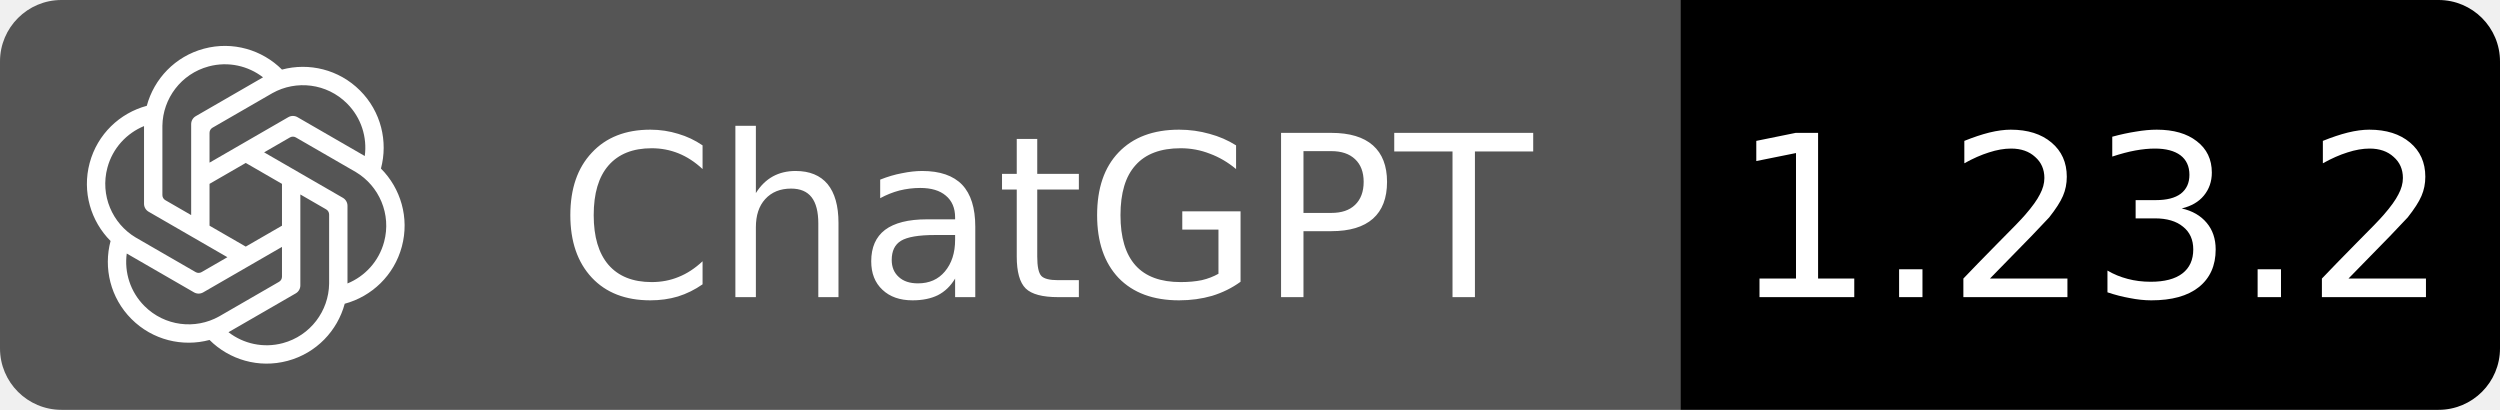
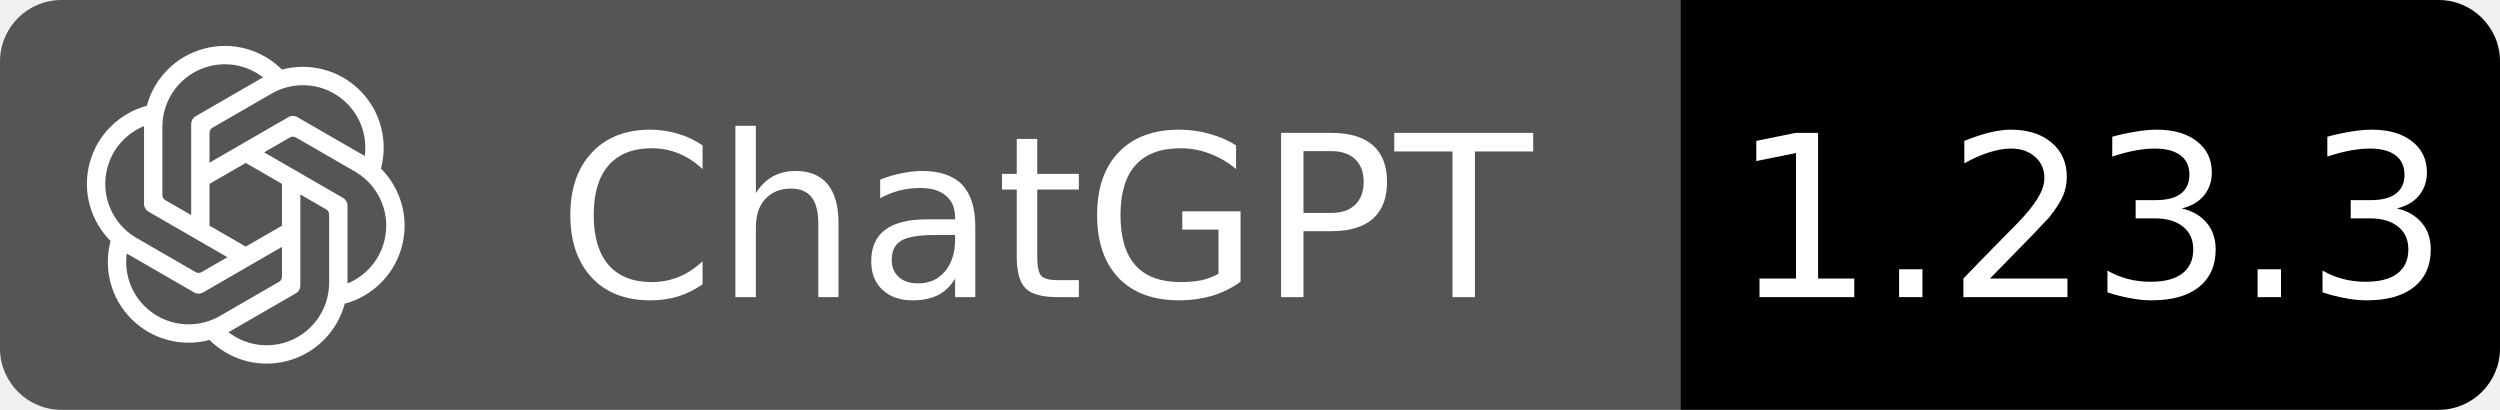
- <svg xmlns="http://www.w3.org/2000/svg" width="122" height="20" role="img" aria-label="ChatGPT plugin 1.23.2">
+ <svg xmlns="http://www.w3.org/2000/svg" width="122" height="20" role="img" aria-label="ChatGPT plugin 1.23.3">
  <clipPath id="r">
    <rect width="122" height="20" rx="3" />
  </clipPath>
  <g clip-path="url(#r)">
    <rect width="82" height="20" fill="#555" />
    <rect x="82" width="40" height="20" fill="#000" />
  </g>
  <svg x="4" y="2" width="16" height="16" viewBox="175 175 366 366" aria-hidden="true">
    <path d="M508.749 317.399C516.777 287.314 508.991 253.884 485.389 230.282C461.788 206.681 428.36 198.895 398.273 206.923C376.231 184.928 343.39 174.956 311.148 183.596C278.906 192.234 255.45 217.292 247.36 247.361C217.291 255.451 192.233 278.91 183.595 311.149C174.957 343.391 184.927 376.232 206.924 398.274C198.896 428.359 206.683 461.789 230.284 485.391C253.885 508.992 287.313 516.779 317.401 508.75C339.442 530.745 372.286 540.717 404.525 532.079C436.767 523.441 460.223 498.384 468.313 468.315C498.383 460.224 523.44 436.766 532.078 404.526C540.716 372.285 530.747 339.443 508.749 317.402V317.399ZM470.899 244.776C486.892 260.77 493.488 282.601 490.687 303.412L415.577 260.046C412.411 258.218 408.509 258.218 405.345 260.046L317.401 310.82V277.526C317.401 275.191 318.652 273.005 320.676 271.837L387.644 233.174C414.178 218.353 448.346 222.223 470.901 244.776H470.899ZM357.837 311.144L398.275 334.491V381.185L357.837 404.532L317.398 381.185V334.491L357.837 311.144ZM264.776 269.693C265.207 239.305 285.644 211.649 316.453 203.393C338.3 197.54 360.505 202.744 377.127 215.573L302.014 258.937C298.848 260.764 296.898 264.144 296.898 267.798V369.346L268.065 352.699C266.043 351.531 264.776 349.353 264.776 347.017V269.691V269.693ZM203.391 316.454C209.244 294.608 224.854 277.978 244.276 269.999V356.73C244.276 360.384 246.226 363.763 249.392 365.591L337.337 416.365L308.503 433.013C306.481 434.181 303.961 434.188 301.939 433.02L234.971 394.357C208.868 378.789 195.138 347.261 203.391 316.454ZM244.775 470.9C228.781 454.906 222.186 433.075 224.986 412.264L300.096 455.63C303.263 457.457 307.164 457.457 310.328 455.63L398.273 404.856V438.149C398.273 440.485 397.022 442.671 394.997 443.839L328.029 482.502C301.495 497.322 267.327 493.452 244.772 470.9H244.775ZM450.897 445.982C450.466 476.371 430.029 504.027 399.22 512.283C377.373 518.136 355.168 512.932 338.547 500.102L413.659 456.738C416.826 454.911 418.775 451.532 418.775 447.877V346.329L447.609 362.977C449.631 364.145 450.897 366.323 450.897 368.659V445.985V445.982ZM512.282 399.221C506.429 421.068 490.819 437.697 471.397 445.676V358.946C471.397 355.292 469.448 351.912 466.281 350.085L378.336 299.311L407.17 282.663C409.192 281.495 411.712 281.487 413.734 282.655L480.702 321.318C506.805 336.887 520.536 368.415 512.282 399.221Z" fill="#fff" />
  </svg>
  <g fill="#fff" text-anchor="middle" font-family="Verdana,Geneva,DejaVu Sans,sans-serif" font-size="11">
    <text x="51" y="14.5">ChatGPT</text>
-     <text x="102" y="14.5">1.23.2</text>
+     <text x="102" y="14.5">1.23.3</text>
  </g>
</svg>
